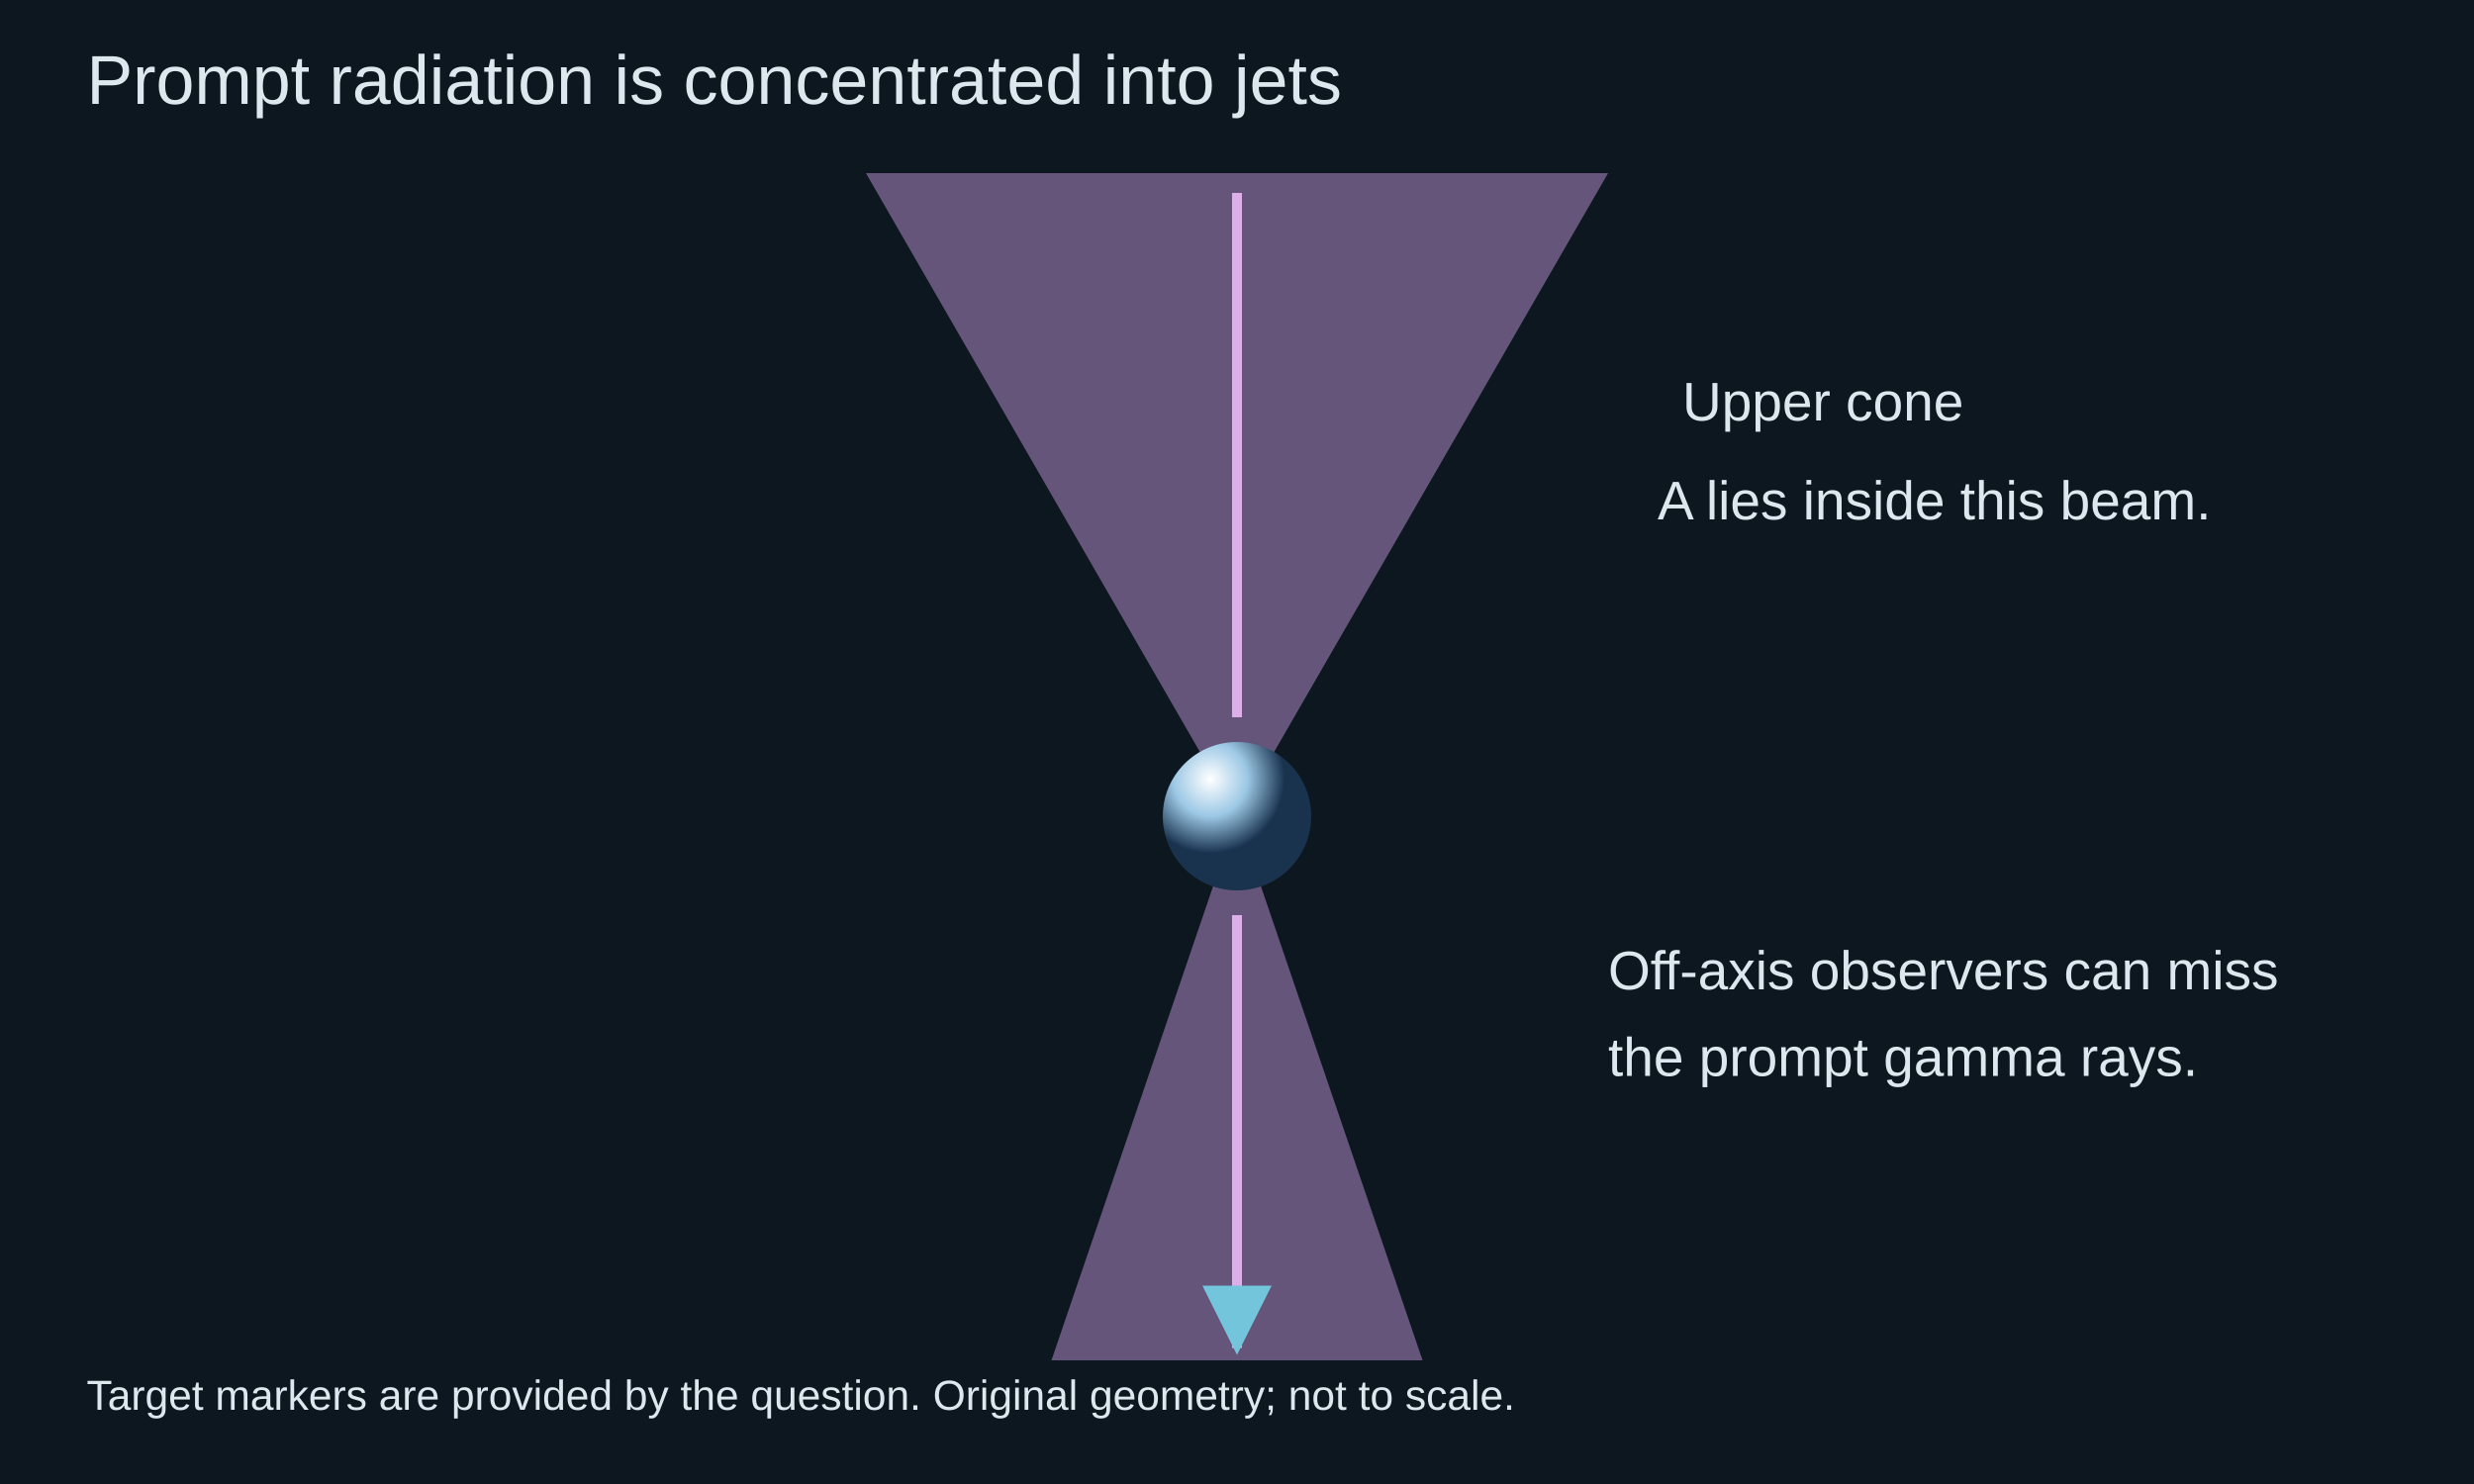
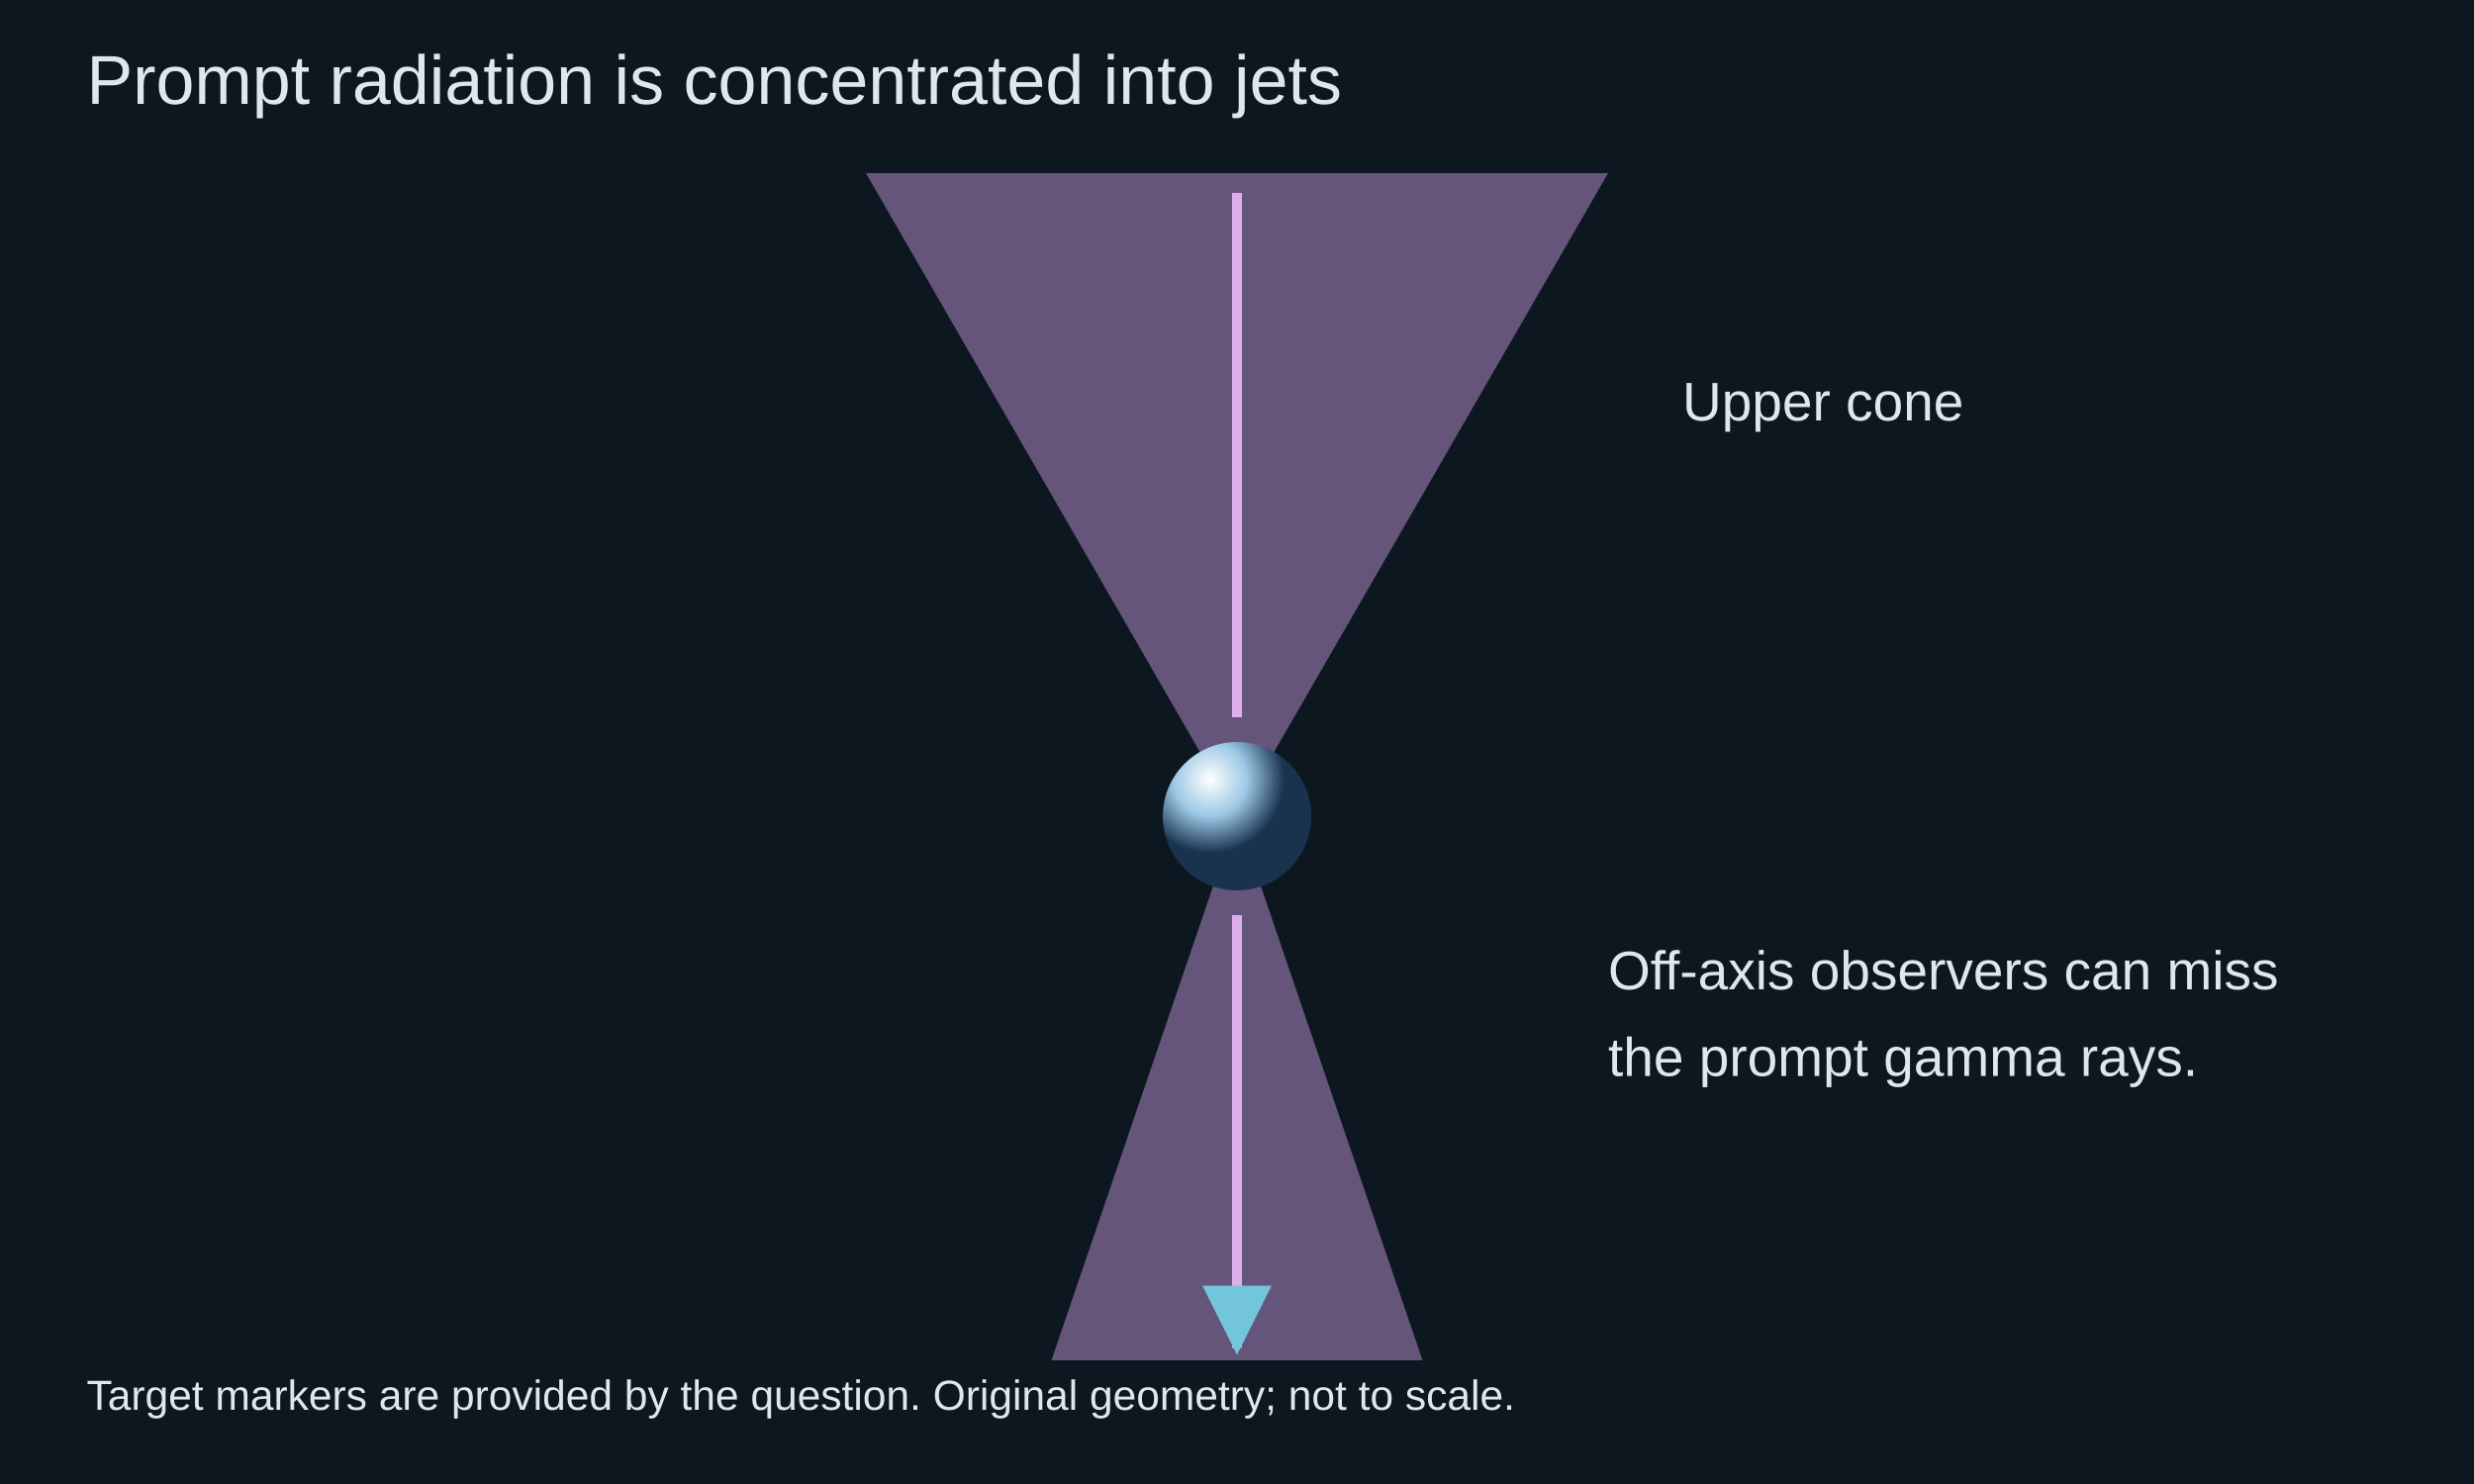
<svg xmlns="http://www.w3.org/2000/svg" width="1000" height="600" viewBox="0 0 1000 600" role="img">
  <defs>
    <radialGradient id="star" cx="32%" cy="25%">
      <stop stop-color="#fff4d2" />
      <stop offset=".45" stop-color="#f0a66a" />
      <stop offset=".85" stop-color="#9e4e45" />
      <stop offset="1" stop-color="#211b2d" />
    </radialGradient>
    <radialGradient id="cold" cx="32%" cy="25%">
      <stop stop-color="#fff" />
      <stop offset=".5" stop-color="#9cc8e5" />
      <stop offset="1" stop-color="#19334f" />
    </radialGradient>
    <marker id="arrow" viewBox="0 0 10 10" refX="9" refY="5" markerWidth="7" markerHeight="7" orient="auto-start-reverse">
      <path d="M0 0 L10 5 L0 10Z" fill="#72c5db" />
    </marker>
  </defs>
  <rect width="1000" height="600" fill="#0d171f" />
  <g fill="#dce8ee" font-family="Arial,sans-serif" font-size="22">
    <text x="35" y="42" font-size="28" fill="#dce8ee">Prompt radiation is concentrated into jets</text>
    <path d="M500 330 L350 70 L650 70 Z M500 330 L425 550 L575 550 Z" fill="#bd93d7" opacity=".5" />
    <circle cx="500" cy="330" r="30" fill="url(#cold)" />
    <path d="M500 290 V78 M500 370 V545" stroke="#ddafea" stroke-width="4" marker-end="url(#arrow)" />
    <text x="680" y="170" font-size="22" fill="#dce8ee">Upper cone</text>
-     <text x="670" y="210" font-size="22" fill="#dce8ee">A lies inside this beam.</text>
+     <text x="670" y="210" font-size="22" fill="#dce8ee" />
    <text x="650" y="400" font-size="22" fill="#dce8ee">Off-axis observers can miss</text>
    <text x="650" y="435" font-size="22" fill="#dce8ee">the prompt gamma rays.</text>
    <text x="35" y="570" font-size="17" fill="#dce8ee">Target markers are provided by the question. Original geometry; not to scale.</text>
  </g>
</svg>
